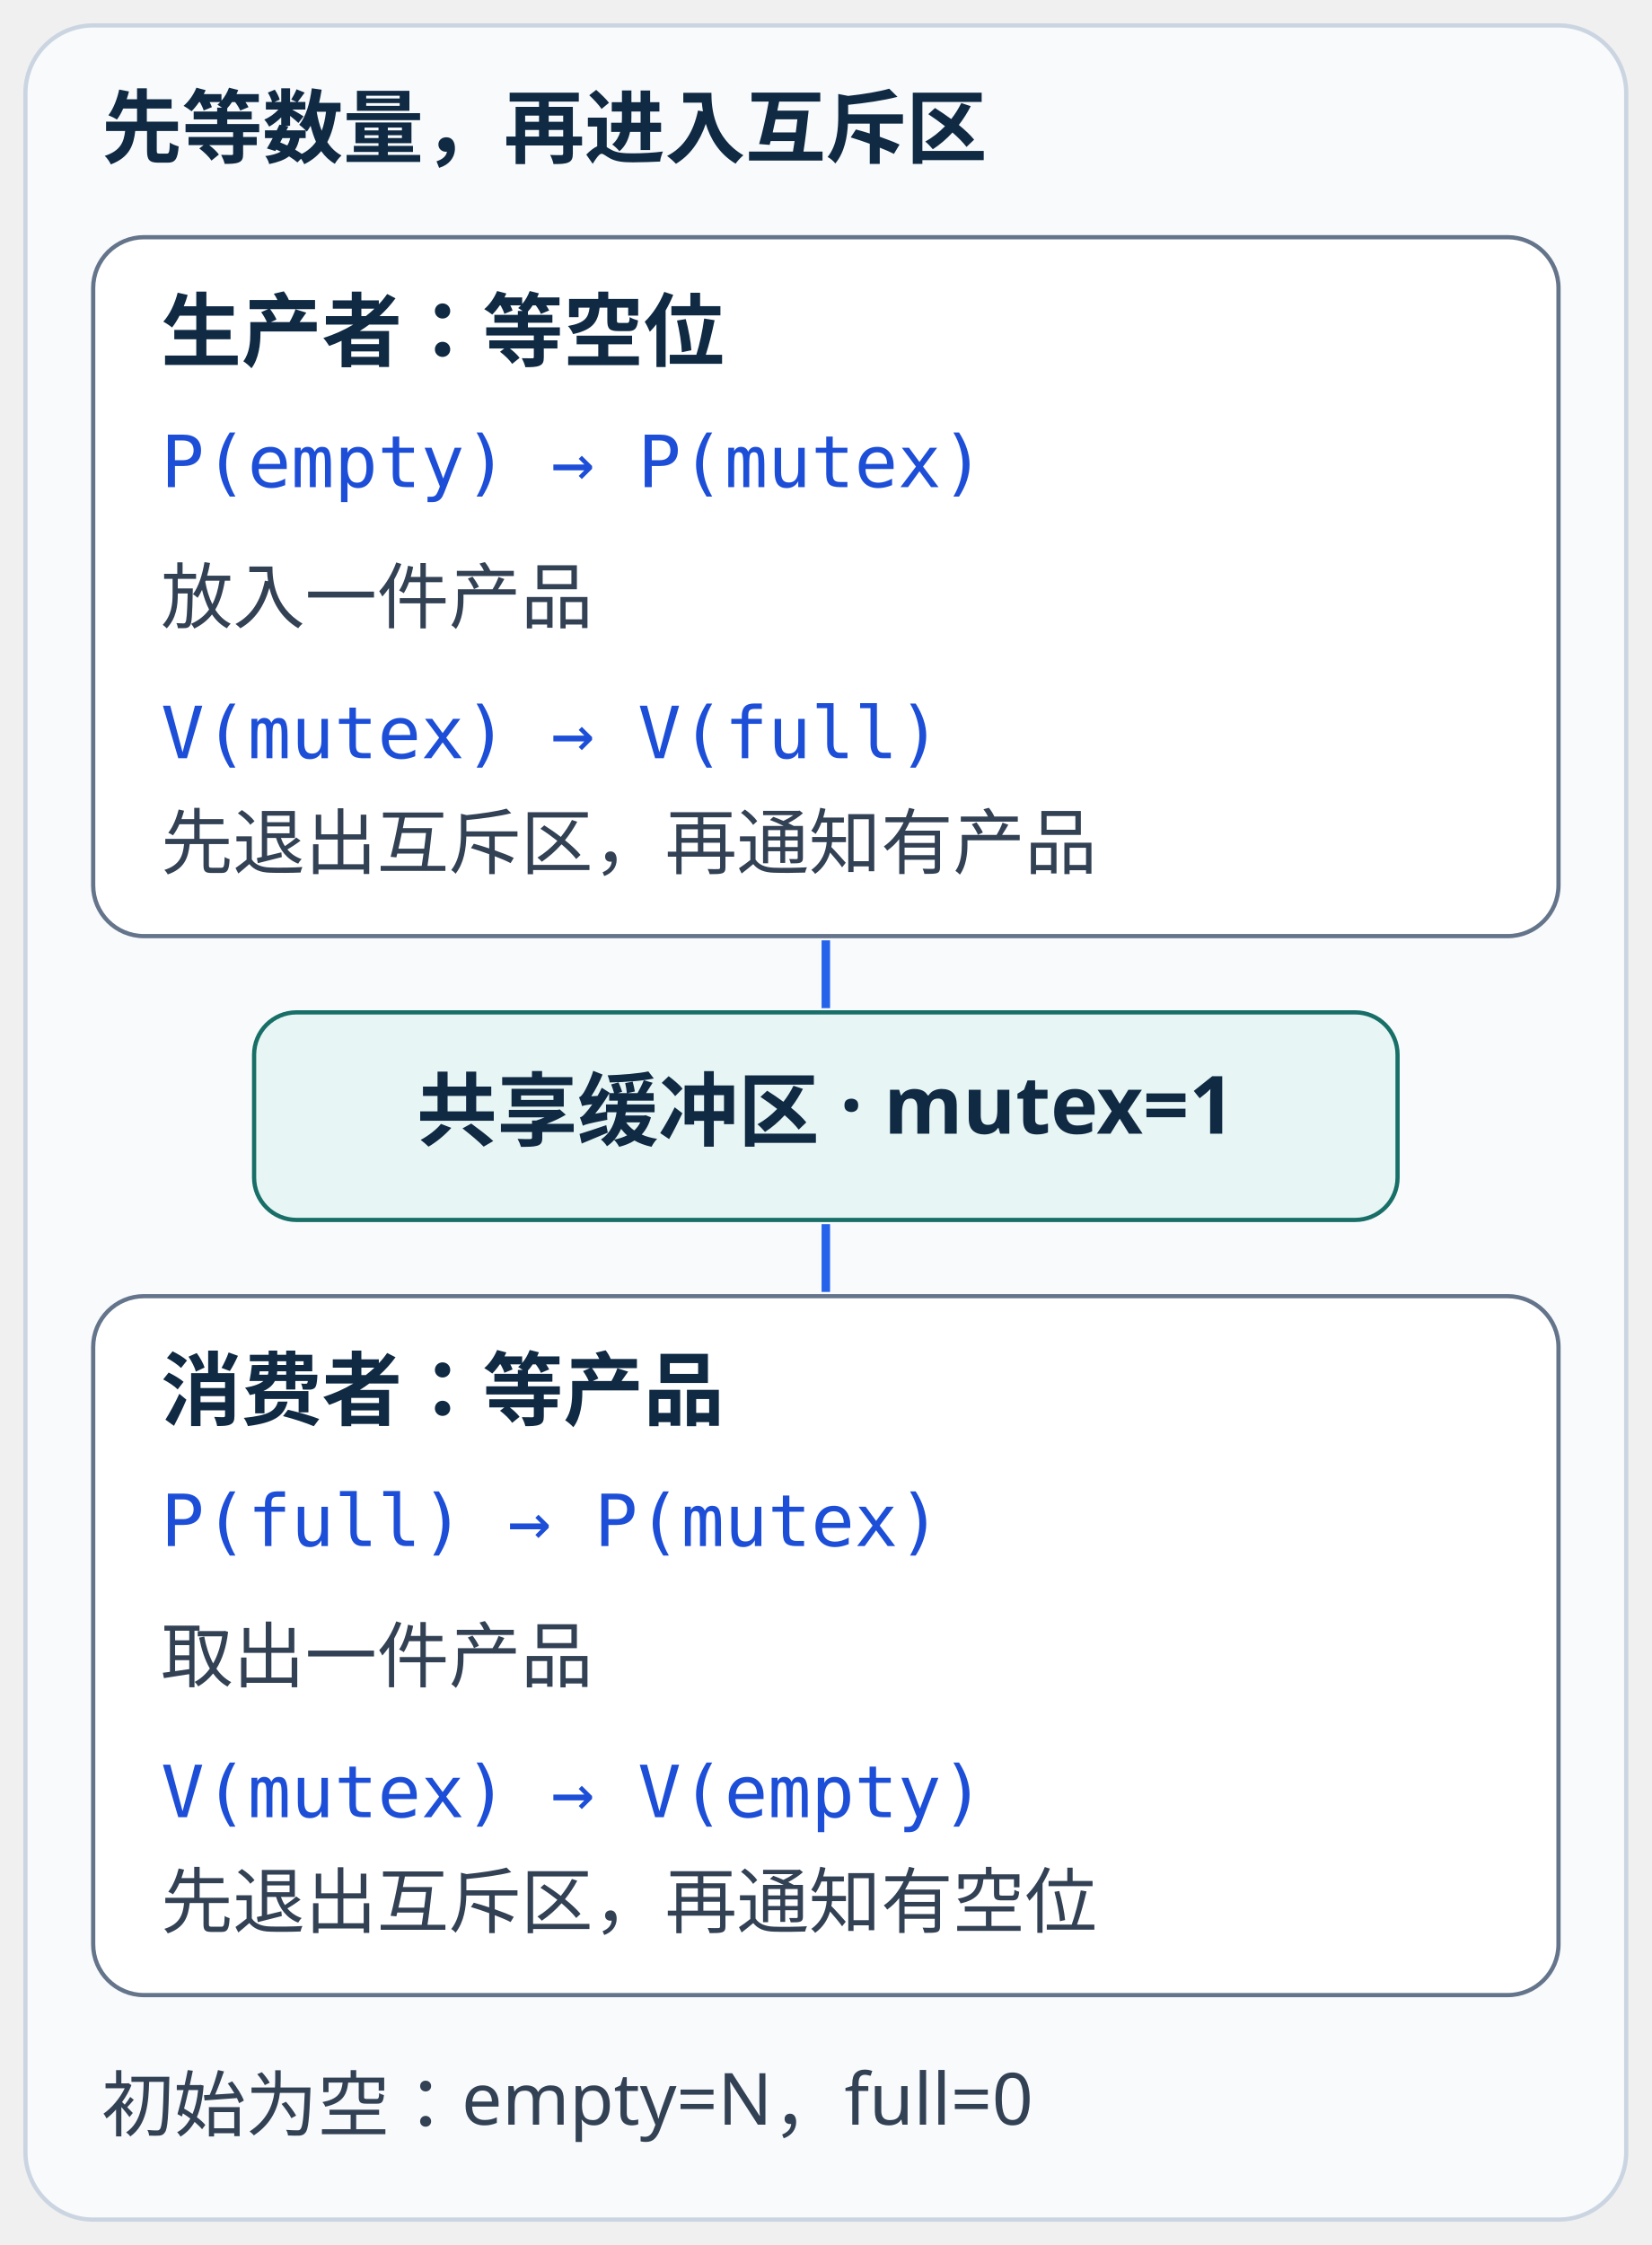
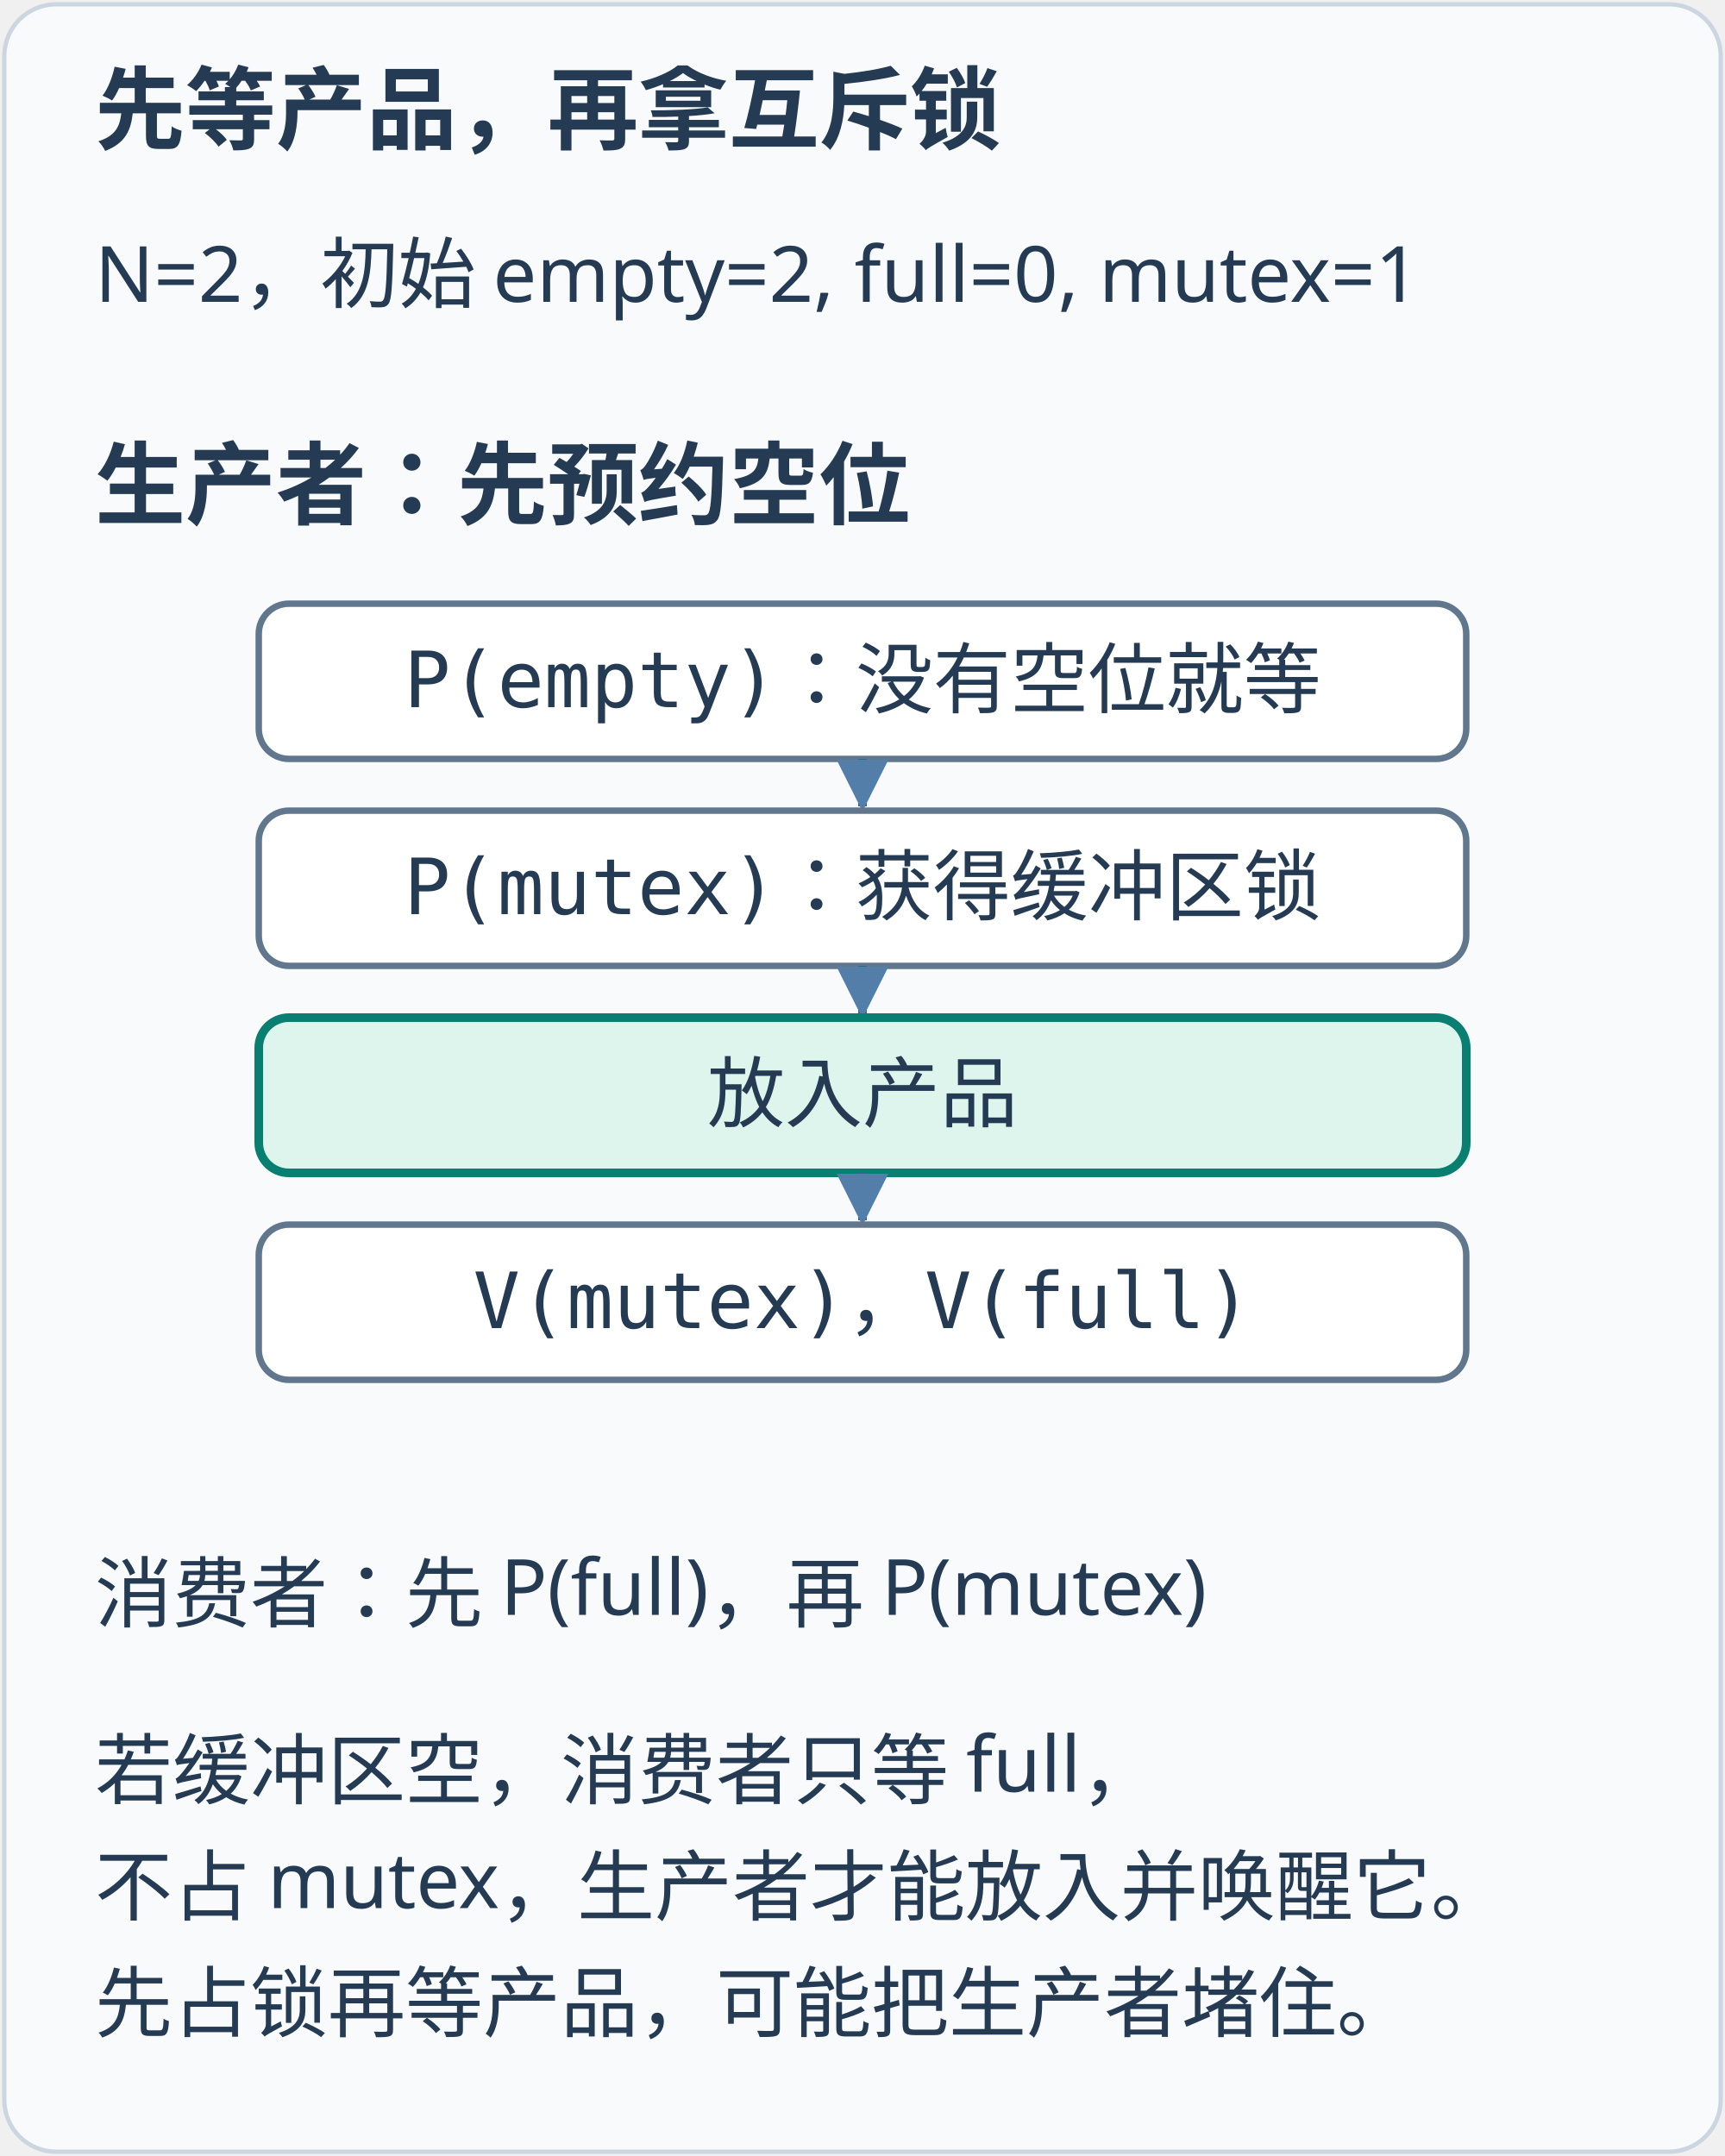
- <svg xmlns="http://www.w3.org/2000/svg" viewBox="0 0 390 530" role="img" aria-labelledby="title desc">
+ <svg xmlns="http://www.w3.org/2000/svg" viewBox="0 0 400 500" role="img" aria-labelledby="title desc">
  <defs>
-     <style>.bg{fill:#f8fafc;stroke:#cbd5e1}.box{fill:#fff;stroke:#64748b}.hi{fill:#e7f6f4;stroke:#176f68}.h{font:700 19px system-ui,sans-serif;fill:#102a43}.t{font:17px system-ui,sans-serif;fill:#334155}.m{font:17px ui-monospace,monospace;fill:#1d4ed8}.line{stroke:#2563eb;stroke-width:2;fill:none}@media(prefers-color-scheme:dark){.bg{fill:#142234;stroke:#30455b}.box{fill:#17283b;stroke:#647b91}.hi{fill:#173f3c;stroke:#46d6c6}.h{fill:#edf4fb}.t{fill:#b8c5d1}.m{fill:#a9cbff}.line{stroke:#66a3ff}}</style>
+     <style>text{font:18px system-ui,"Microsoft YaHei",sans-serif;fill:#243b53}.title{font-weight:700;font-size:21px}.mono{font-family:ui-monospace,Consolas,monospace}.box{fill:#fff;stroke:#61778e;stroke-width:1.5}.hi{fill:#ddf5ed;stroke:#087f70;stroke-width:2}.bg{fill:#f8fafc;stroke:#ccd6e0}.line{fill:none;stroke:#37648b;stroke-width:2;marker-end:url(#a)}.edge{fill:none;stroke:#61778e;stroke-width:2}.weight{paint-order:stroke;stroke:#f8fafc;stroke-width:7px;stroke-linejoin:round;fill:#175ea8;font-weight:700}@media(prefers-color-scheme:dark){text{fill:#e6edf5}.bg{fill:#142234;stroke:#42596f}.box{fill:#1b3045;stroke:#9ab0c5}.hi{fill:#17483e;stroke:#5ddcc1}.line,.edge{stroke:#a3c6ee}.weight{stroke:#142234;fill:#b6d9ff}}</style>
+     <marker id="a" viewBox="0 0 10 10" refX="9" refY="5" markerWidth="6" markerHeight="6" orient="auto">
+       <path d="M0 0L10 5L0 10Z" fill="#527ea9" />
+     </marker>
  </defs>
-   <rect class="bg" x="6" y="6" width="378" height="518" rx="16" />
-   <text class="h" x="24" y="37">先等数量，再进入互斥区</text>
-   <rect class="box" x="22" y="56" width="346" height="165" rx="12" />
-   <text class="h" x="38" y="85">生产者：等空位</text>
-   <text class="m" x="38" y="115">P(empty) → P(mutex)</text>
-   <text class="t" x="38" y="147">放入一件产品</text>
-   <text class="m" x="38" y="179">V(mutex) → V(full)</text>
-   <text class="t" x="38" y="205">先退出互斥区，再通知有产品</text>
-   <path class="line" d="M195 222v16" />
-   <rect class="hi" x="60" y="239" width="270" height="49" rx="10" />
-   <text class="h" x="195" y="269" text-anchor="middle">共享缓冲区 · mutex=1</text>
-   <path class="line" d="M195 289v16" />
-   <rect class="box" x="22" y="306" width="346" height="165" rx="12" />
-   <text class="h" x="38" y="335">消费者：等产品</text>
-   <text class="m" x="38" y="365">P(full) → P(mutex)</text>
-   <text class="t" x="38" y="397">取出一件产品</text>
-   <text class="m" x="38" y="429">V(mutex) → V(empty)</text>
-   <text class="t" x="38" y="455">先退出互斥区，再通知有空位</text>
-   <text class="t" x="24" y="503">初始为空：empty=N，full=0</text>
+   <rect x="1" y="1" width="398" height="498" rx="12" class="bg" />
+   <text x="22" y="33" class="title" text-anchor="start">先等产品，再拿互斥锁</text>
+   <text x="22" y="70" class="" text-anchor="start">N=2，初始 empty=2, full=0, mutex=1</text>
+   <text x="22" y="120" class="title" text-anchor="start">生产者：先预约空位</text>
+   <rect x="60" y="140" width="280" height="36" rx="7" class="box" />
+   <text x="200.0" y="164.0" class="mono" text-anchor="middle">P(empty)：没有空位就等</text>
+   <path class="line" d="M200 176L200 187" />
+   <rect x="60" y="188" width="280" height="36" rx="7" class="box" />
+   <text x="200.0" y="212.0" class="mono" text-anchor="middle">P(mutex)：获得缓冲区锁</text>
+   <path class="line" d="M200 224L200 235" />
+   <rect x="60" y="236" width="280" height="36" rx="7" class="hi" />
+   <text x="200.0" y="260.0" class="mono" text-anchor="middle">放入产品</text>
+   <path class="line" d="M200 272L200 283" />
+   <rect x="60" y="284" width="280" height="36" rx="7" class="box" />
+   <text x="200.0" y="308.0" class="mono" text-anchor="middle">V(mutex)，V(full)</text>
+   <text x="22" y="376" class="" text-anchor="start">消费者：先 P(full)，再 P(mutex)</text>
+   <text x="22" y="417" class="" text-anchor="start">若缓冲区空，消费者只等 full，</text>
+   <text x="22" y="444" class="" text-anchor="start">不占 mutex，生产者才能放入并唤醒它。</text>
+   <text x="22" y="471" class="" text-anchor="start">先占锁再等产品，可能把生产者堵住。</text>
</svg>
